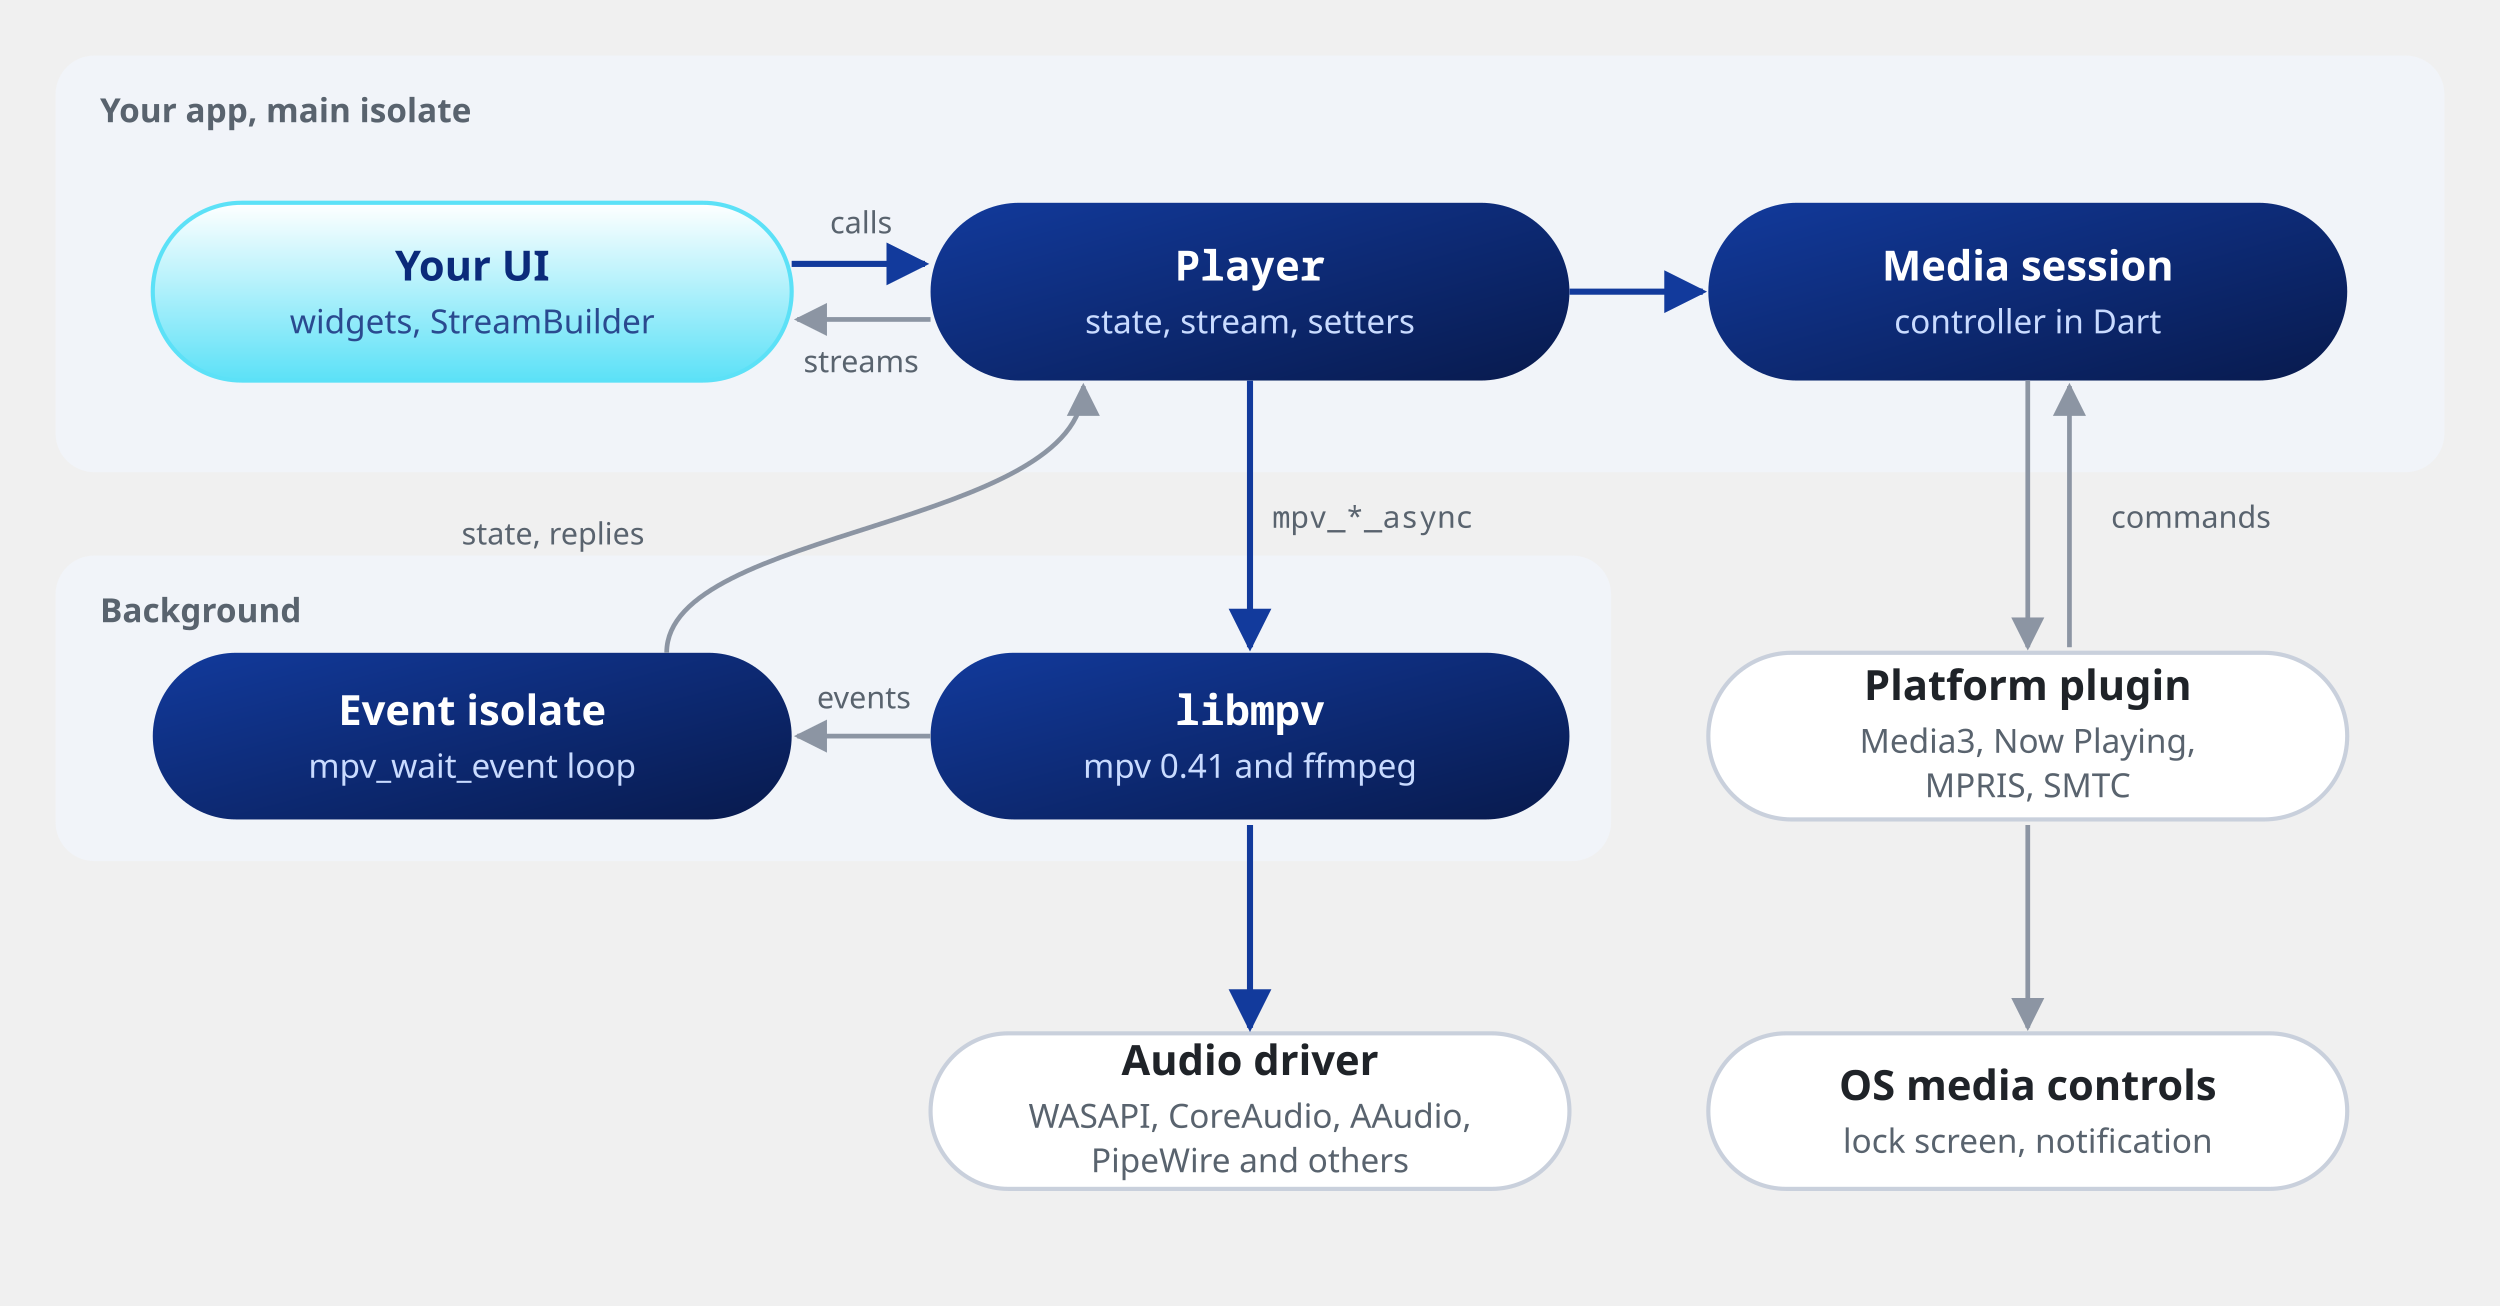
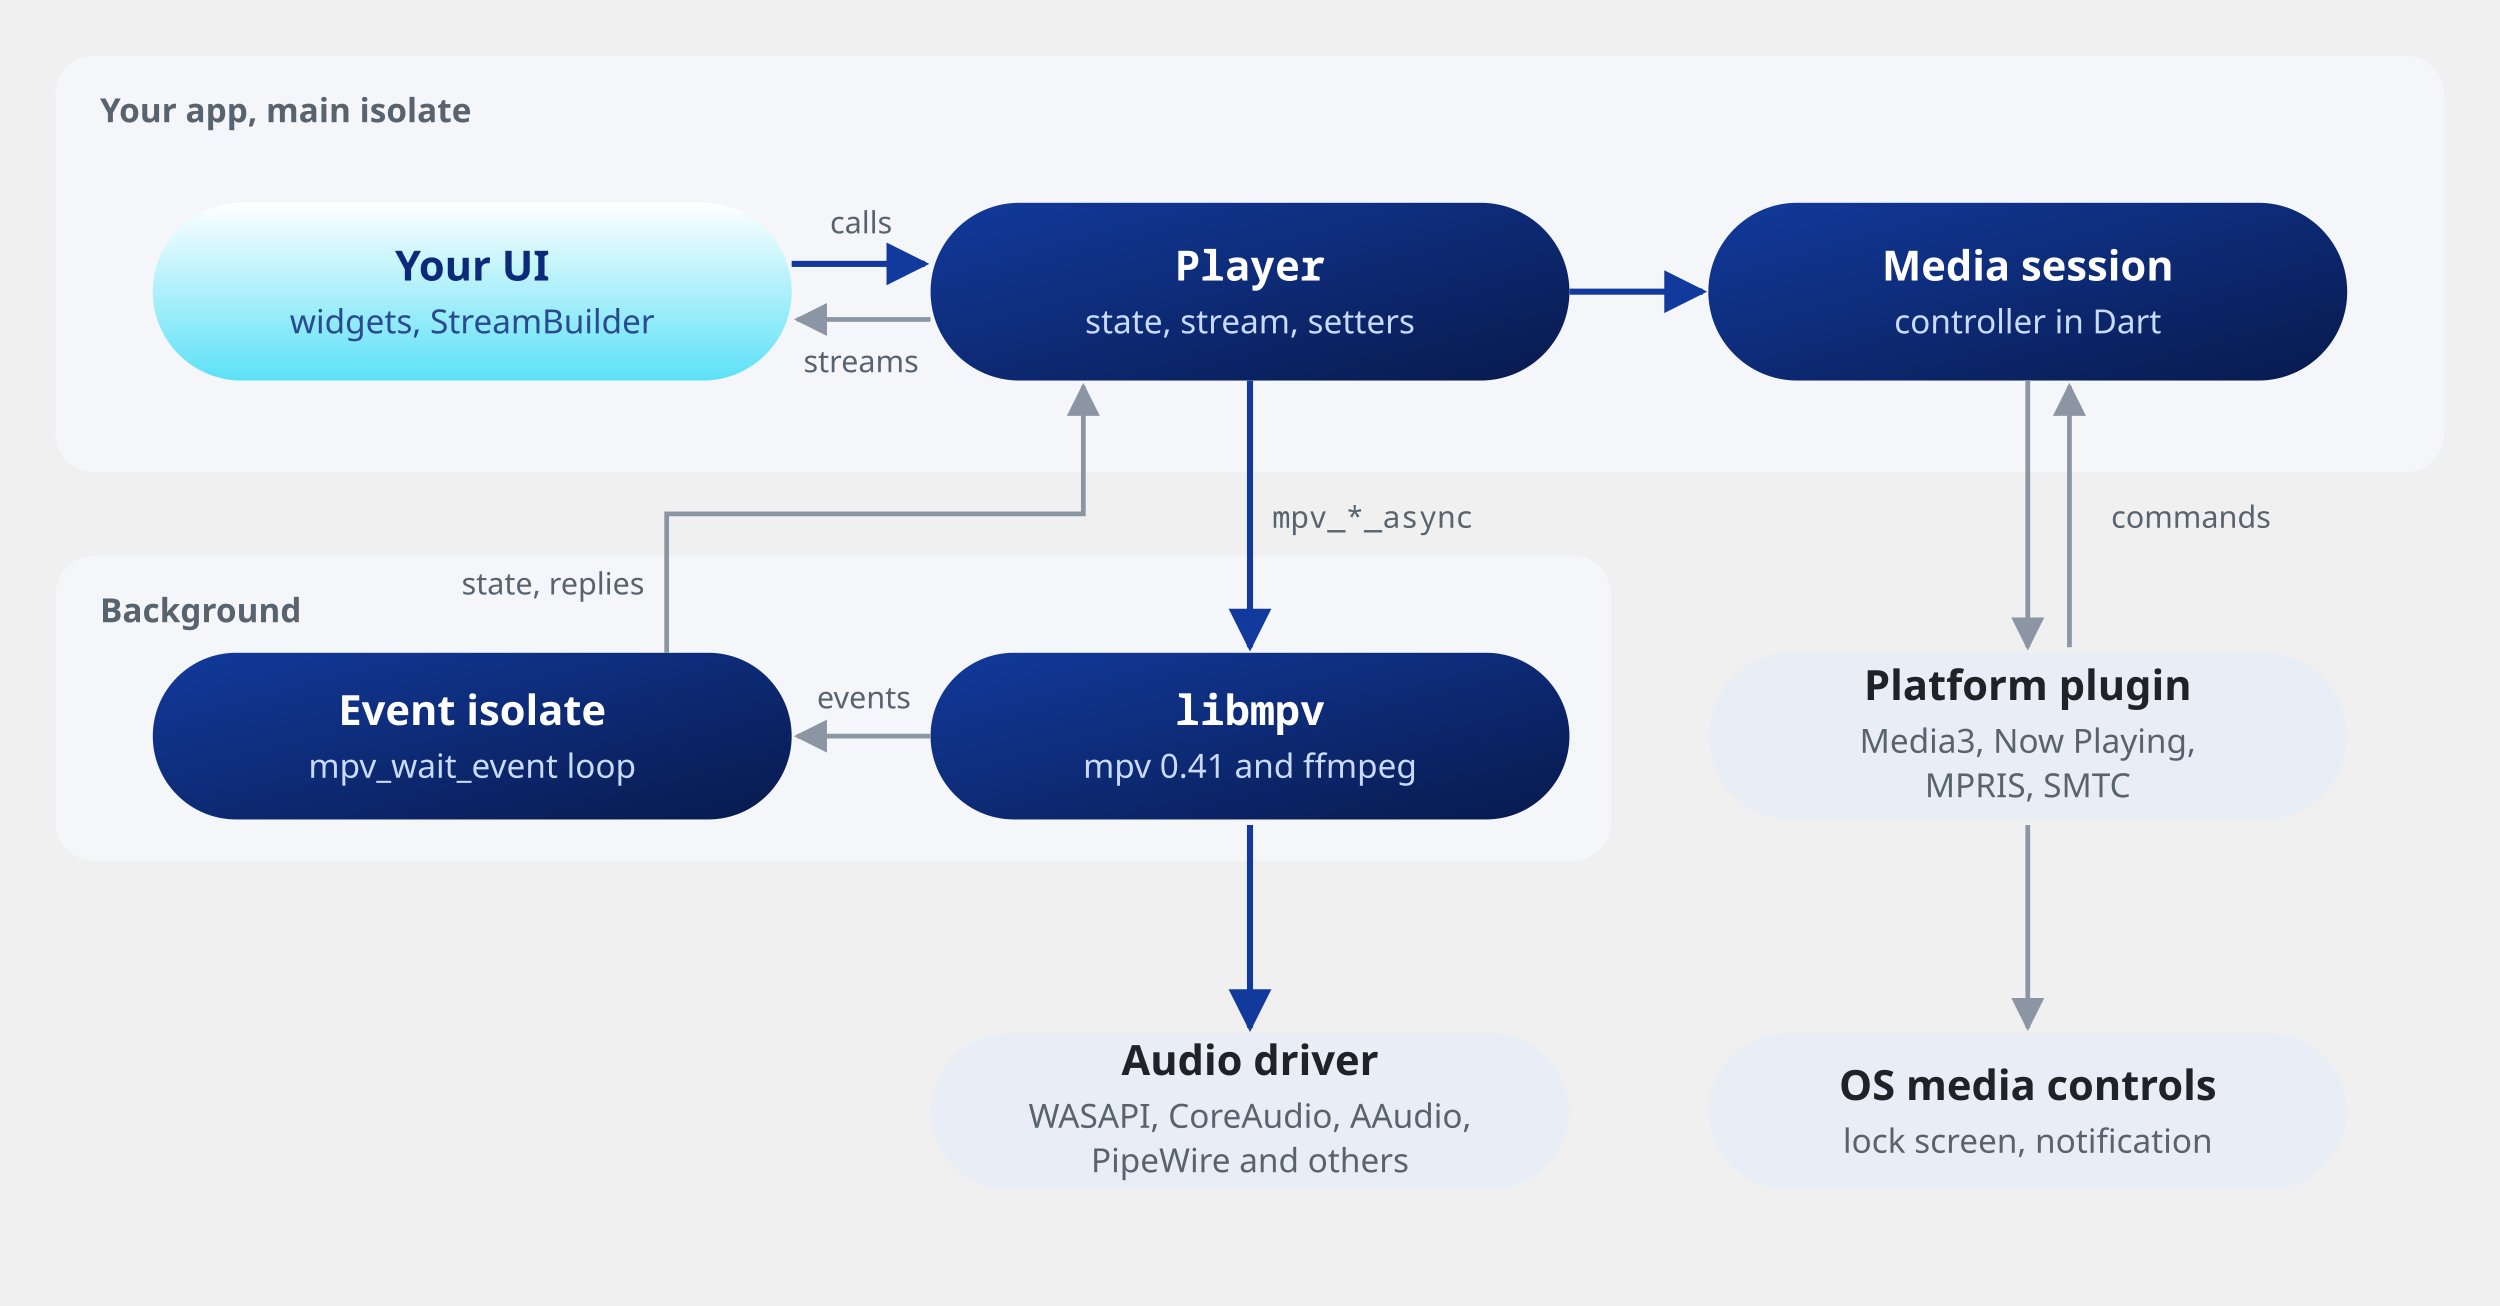
<svg xmlns="http://www.w3.org/2000/svg" viewBox="0 0 900 470" width="900" height="470" role="img" aria-label="Architecture: main isolate, event isolate, libmpv and the OS">
  <defs>
    <linearGradient id="plate" x1="0" y1="0" x2="1" y2="1">
      <stop offset="0" stop-color="#123A9C" />
      <stop offset="1" stop-color="#081A4D" />
    </linearGradient>
    <linearGradient id="bars" x1="0" y1="1" x2="0" y2="0">
      <stop offset="0" stop-color="#5CE1F7" />
      <stop offset="1" stop-color="#FFFFFF" />
    </linearGradient>
    <marker id="mmain" viewBox="0 0 10 10" refX="9" refY="5" markerWidth="7" markerHeight="7" orient="auto-start-reverse">
      <path d="M0,0 L10,5 L0,10 z" fill="#123A9C" />
    </marker>
    <marker id="msec" viewBox="0 0 10 10" refX="9" refY="5" markerWidth="7" markerHeight="7" orient="auto-start-reverse">
      <path d="M0,0 L10,5 L0,10 z" fill="#8C95A3" />
    </marker>
    <marker id="mfail" viewBox="0 0 10 10" refX="9" refY="5" markerWidth="7" markerHeight="7" orient="auto-start-reverse">
      <path d="M0,0 L10,5 L0,10 z" fill="#B42318" />
    </marker>
  </defs>
-   <rect x="20" y="20" width="860" height="150" rx="14" fill="#F1F4F9" />
+   <rect x="20" y="20" width="860" height="150" rx="14" fill="#F4F6FA" />
  <text x="36" y="44" text-anchor="start" font-family="Noto Sans, system-ui, -apple-system, Segoe UI, sans-serif" font-size="12" font-weight="600" fill="#59636E">Your app, main isolate</text>
-   <rect x="55.0" y="73.0" width="230" height="64" rx="32.0" fill="url(#bars)" stroke="#5CE1F7" stroke-width="1.5" />
+   <rect x="55.0" y="73.0" width="230" height="64" rx="32.0" fill="url(#bars)" fill-opacity="1" />
  <text x="170" y="101" text-anchor="middle" font-family="Noto Sans, system-ui, -apple-system, Segoe UI, sans-serif" font-size="15" font-weight="600" fill="#0B2A7A">Your UI</text>
  <text x="170" y="120" text-anchor="middle" font-family="Noto Sans, system-ui, -apple-system, Segoe UI, sans-serif" font-size="12" fill="#2A4A8F">widgets, StreamBuilder</text>
-   <rect x="335.0" y="73.0" width="230" height="64" rx="32.0" fill="url(#plate)" stroke="none" stroke-width="1.5" />
+   <rect x="335.0" y="73.0" width="230" height="64" rx="32.0" fill="url(#plate)" fill-opacity="1" />
  <text x="450" y="101" text-anchor="middle" font-family="Noto Sans Mono, ui-monospace, SFMono-Regular, Menlo, monospace" font-size="15" font-weight="600" fill="#FFFFFF">Player</text>
  <text x="450" y="120" text-anchor="middle" font-family="Noto Sans, system-ui, -apple-system, Segoe UI, sans-serif" font-size="12" fill="#C9DBFF">state, stream, setters</text>
-   <rect x="615.0" y="73.0" width="230" height="64" rx="32.0" fill="url(#plate)" stroke="none" stroke-width="1.5" />
+   <rect x="615.0" y="73.0" width="230" height="64" rx="32.0" fill="url(#plate)" fill-opacity="1" />
  <text x="730" y="101" text-anchor="middle" font-family="Noto Sans, system-ui, -apple-system, Segoe UI, sans-serif" font-size="15" font-weight="600" fill="#FFFFFF">Media session</text>
  <text x="730" y="120" text-anchor="middle" font-family="Noto Sans, system-ui, -apple-system, Segoe UI, sans-serif" font-size="12" fill="#C9DBFF">controller in Dart</text>
  <path d="M285,95 L333,95" fill="none" stroke="#123A9C" stroke-width="2.2" marker-end="url(#mmain)" />
  <path d="M335,115 L287,115" fill="none" stroke="#8C95A3" stroke-width="1.7" marker-end="url(#msec)" />
  <text x="310" y="84" text-anchor="middle" font-family="Noto Sans, system-ui, -apple-system, Segoe UI, sans-serif" font-size="11" font-weight="400" fill="#59636E">calls</text>
  <text x="310" y="134" text-anchor="middle" font-family="Noto Sans, system-ui, -apple-system, Segoe UI, sans-serif" font-size="11" font-weight="400" fill="#59636E">streams</text>
  <path d="M565,105 L613,105" fill="none" stroke="#123A9C" stroke-width="2.2" marker-end="url(#mmain)" />
-   <rect x="20" y="200" width="560" height="110" rx="14" fill="#F1F4F9" />
+   <rect x="20" y="200" width="560" height="110" rx="14" fill="#F4F6FA" />
  <text x="36" y="224" text-anchor="start" font-family="Noto Sans, system-ui, -apple-system, Segoe UI, sans-serif" font-size="12" font-weight="600" fill="#59636E">Background</text>
-   <rect x="55.0" y="235.0" width="230" height="60" rx="30.0" fill="url(#plate)" stroke="none" stroke-width="1.5" />
+   <rect x="55.0" y="235.0" width="230" height="60" rx="30.0" fill="url(#plate)" fill-opacity="1" />
  <text x="170" y="261" text-anchor="middle" font-family="Noto Sans, system-ui, -apple-system, Segoe UI, sans-serif" font-size="15" font-weight="600" fill="#FFFFFF">Event isolate</text>
  <text x="170" y="280" text-anchor="middle" font-family="Noto Sans, system-ui, -apple-system, Segoe UI, sans-serif" font-size="12" fill="#C9DBFF">mpv_wait_event loop</text>
-   <rect x="335.0" y="235.0" width="230" height="60" rx="30.0" fill="url(#plate)" stroke="none" stroke-width="1.5" />
+   <rect x="335.0" y="235.0" width="230" height="60" rx="30.0" fill="url(#plate)" fill-opacity="1" />
  <text x="450" y="261" text-anchor="middle" font-family="Noto Sans Mono, ui-monospace, SFMono-Regular, Menlo, monospace" font-size="15" font-weight="600" fill="#FFFFFF">libmpv</text>
  <text x="450" y="280" text-anchor="middle" font-family="Noto Sans, system-ui, -apple-system, Segoe UI, sans-serif" font-size="12" fill="#C9DBFF">mpv 0.41 and ffmpeg</text>
  <path d="M450,137 L450,233" fill="none" stroke="#123A9C" stroke-width="2.2" marker-end="url(#mmain)" />
  <text x="458" y="190" text-anchor="start" font-family="Noto Sans Mono, ui-monospace, SFMono-Regular, Menlo, monospace" font-size="11" font-weight="400" fill="#59636E">mpv_*_async</text>
  <path d="M335,265 L287,265" fill="none" stroke="#8C95A3" stroke-width="1.7" marker-end="url(#msec)" />
  <text x="311" y="255" text-anchor="middle" font-family="Noto Sans, system-ui, -apple-system, Segoe UI, sans-serif" font-size="11" font-weight="400" fill="#59636E">events</text>
-   <path d="M240,235 C240,190 390,190 390,139" fill="none" stroke="#8C95A3" stroke-width="1.7" marker-end="url(#msec)" />
-   <text x="232" y="196" text-anchor="end" font-family="Noto Sans, system-ui, -apple-system, Segoe UI, sans-serif" font-size="11" font-weight="400" fill="#59636E">state, replies</text>
-   <rect x="615.0" y="235.0" width="230" height="60" rx="30.0" fill="#FFFFFF" stroke="#C9D0DC" stroke-width="1.5" />
+   <path d="M240,235 L240,185 L390,185 L390,139" fill="none" stroke="#8C95A3" stroke-width="1.7" marker-end="url(#msec)" />
+   <text x="232" y="214" text-anchor="end" font-family="Noto Sans, system-ui, -apple-system, Segoe UI, sans-serif" font-size="11" font-weight="400" fill="#59636E">state, replies</text>
+   <rect x="615.0" y="235.0" width="230" height="60" rx="30.0" fill="#E9EEF6" fill-opacity="1" />
  <text x="730" y="252" text-anchor="middle" font-family="Noto Sans, system-ui, -apple-system, Segoe UI, sans-serif" font-size="15" font-weight="600" fill="#1F2328">Platform plugin</text>
  <text x="730" y="271" text-anchor="middle" font-family="Noto Sans, system-ui, -apple-system, Segoe UI, sans-serif" font-size="12" fill="#59636E">Media3, Now Playing,</text>
  <text x="730" y="287" text-anchor="middle" font-family="Noto Sans, system-ui, -apple-system, Segoe UI, sans-serif" font-size="12" fill="#59636E">MPRIS, SMTC</text>
  <path d="M730,137 L730,233" fill="none" stroke="#8C95A3" stroke-width="1.7" marker-end="url(#msec)" />
  <path d="M745,233 L745,139" fill="none" stroke="#8C95A3" stroke-width="1.7" marker-end="url(#msec)" />
  <text x="760" y="190" text-anchor="start" font-family="Noto Sans, system-ui, -apple-system, Segoe UI, sans-serif" font-size="11" font-weight="400" fill="#59636E">commands</text>
-   <rect x="335.0" y="372.0" width="230" height="56" rx="28.0" fill="#FFFFFF" stroke="#C9D0DC" stroke-width="1.5" />
+   <rect x="335.0" y="372.0" width="230" height="56" rx="28.0" fill="#E9EEF6" fill-opacity="1" />
  <text x="450" y="387" text-anchor="middle" font-family="Noto Sans, system-ui, -apple-system, Segoe UI, sans-serif" font-size="15" font-weight="600" fill="#1F2328">Audio driver</text>
  <text x="450" y="406" text-anchor="middle" font-family="Noto Sans, system-ui, -apple-system, Segoe UI, sans-serif" font-size="12" fill="#59636E">WASAPI, CoreAudio, AAudio,</text>
  <text x="450" y="422" text-anchor="middle" font-family="Noto Sans, system-ui, -apple-system, Segoe UI, sans-serif" font-size="12" fill="#59636E">PipeWire and others</text>
-   <rect x="615.0" y="372.0" width="230" height="56" rx="28.0" fill="#FFFFFF" stroke="#C9D0DC" stroke-width="1.5" />
+   <rect x="615.0" y="372.0" width="230" height="56" rx="28.0" fill="#E9EEF6" fill-opacity="1" />
  <text x="730" y="396" text-anchor="middle" font-family="Noto Sans, system-ui, -apple-system, Segoe UI, sans-serif" font-size="15" font-weight="600" fill="#1F2328">OS media controls</text>
  <text x="730" y="415" text-anchor="middle" font-family="Noto Sans, system-ui, -apple-system, Segoe UI, sans-serif" font-size="12" fill="#59636E">lock screen, notification</text>
  <path d="M450,297 L450,370" fill="none" stroke="#123A9C" stroke-width="2.2" marker-end="url(#mmain)" />
  <path d="M730,297 L730,370" fill="none" stroke="#8C95A3" stroke-width="1.7" marker-end="url(#msec)" />
</svg>
